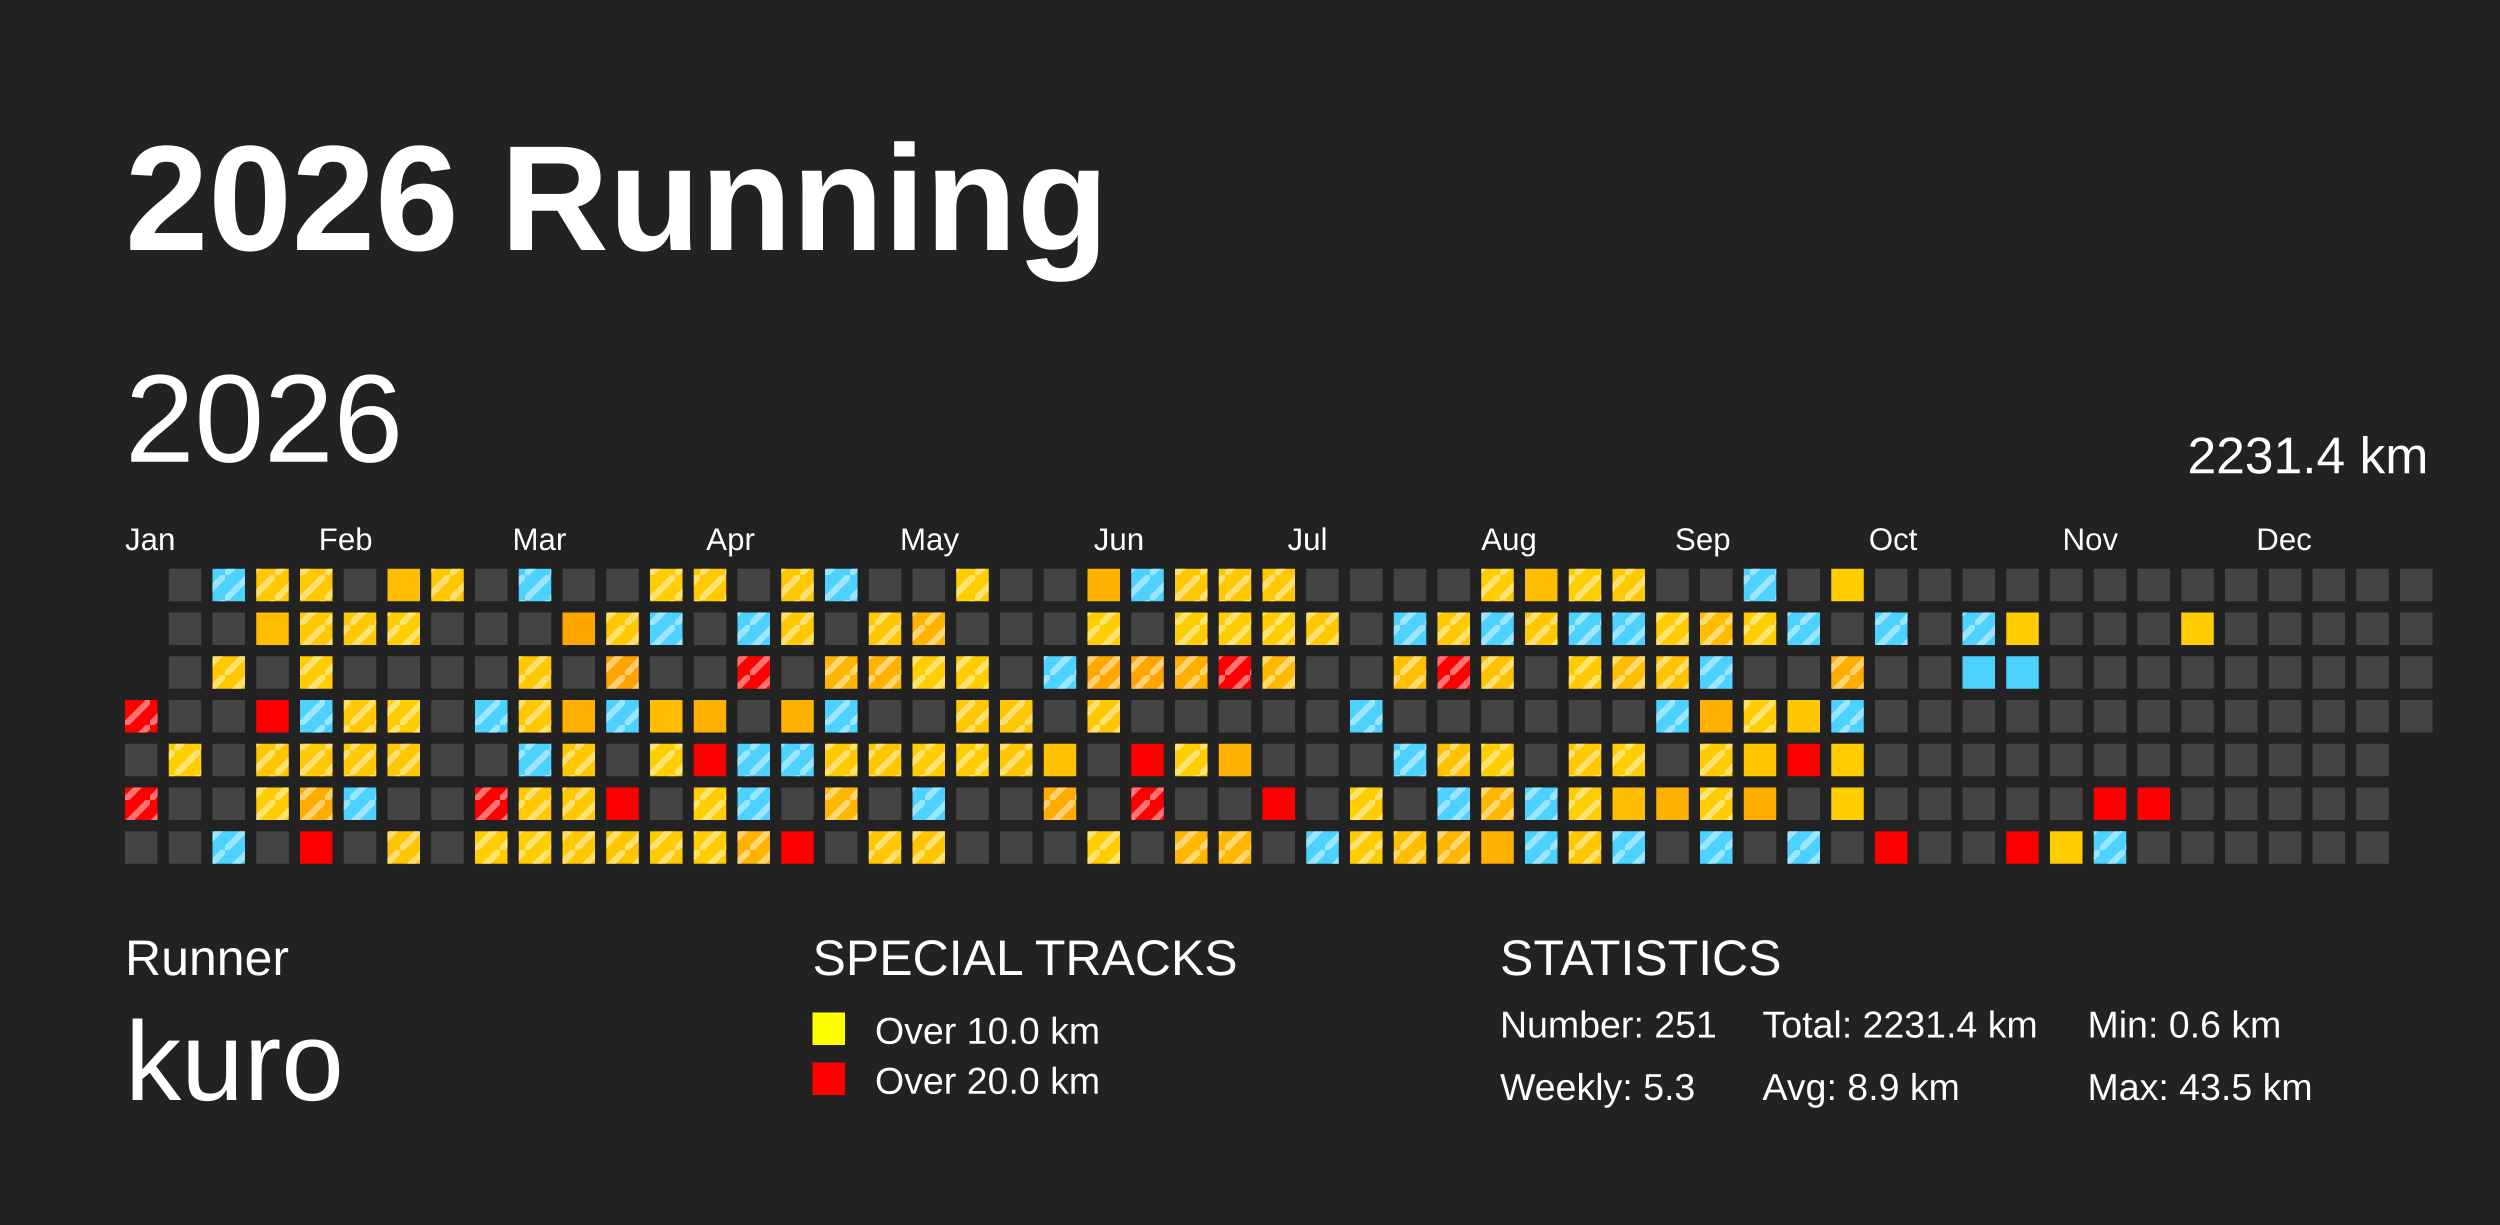
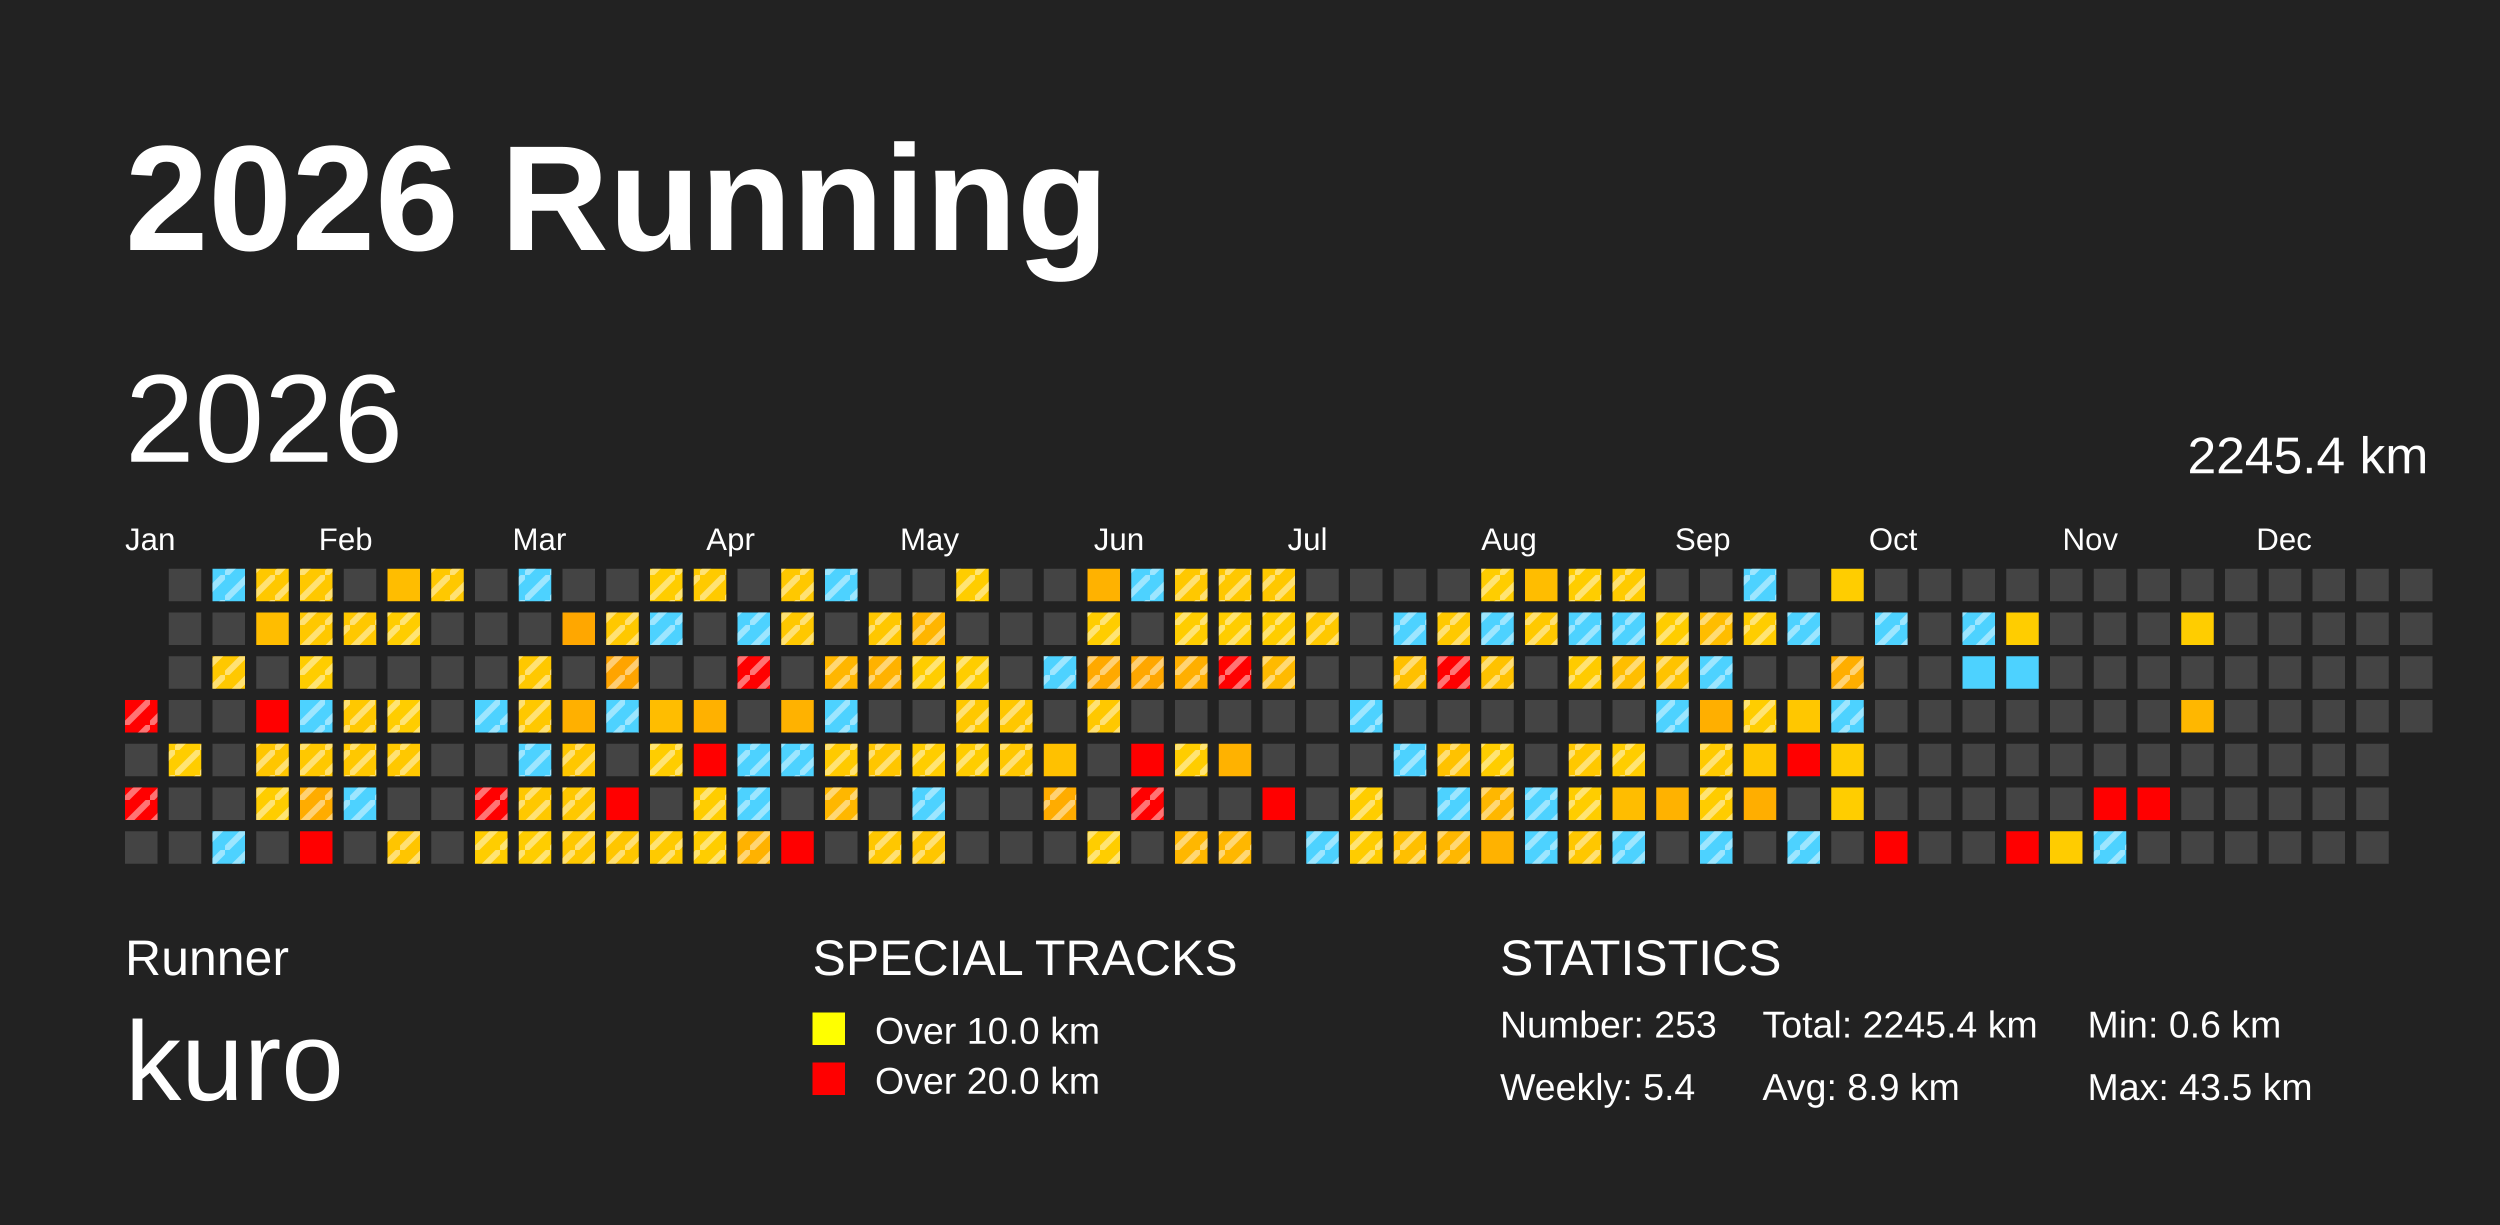
<svg xmlns="http://www.w3.org/2000/svg" baseProfile="full" height="98mm" version="1.1" viewBox="0,0,200,98" width="200mm">
  <defs>
    <pattern height="2" id="indoor-stripe" patternUnits="userSpaceOnUse" width="2">
      <line stroke="white" stroke-opacity="0.45" stroke-width="0.5" x1="0" x2="2" y1="2" y2="0" />
    </pattern>
  </defs>
  <rect fill="#222222" height="98" width="200" x="0" y="0" />
  <text fill="#FFFFFF" style="font-size:12px; font-family:Arial; font-weight:bold;" x="10" y="20">2026 Running</text>
  <text fill="#FFFFFF" style="font-size:4px; font-family:Arial" x="10" y="78">Runner</text>
  <text fill="#FFFFFF" style="font-size:9px; font-family:Arial" x="10" y="88">kuro</text>
  <text fill="#FFFFFF" style="font-size:4px; font-family:Arial" x="65" y="78">SPECIAL TRACKS</text>
  <rect fill="yellow" height="2.6" width="2.6" x="65" y="81" />
  <text fill="#FFFFFF" style="font-size:3px; font-family:Arial" x="70" y="83.5">Over 10.0 km</text>
  <rect fill="red" height="2.6" width="2.6" x="65" y="85" />
  <text fill="#FFFFFF" style="font-size:3px; font-family:Arial" x="70" y="87.5">Over 20.0 km</text>
  <text fill="#FFFFFF" style="font-size:4px; font-family:Arial" x="120" y="78">STATISTICS</text>
-   <text fill="#FFFFFF" style="font-size:3px; font-family:Arial" x="120" y="83">Number: 251</text>
-   <text fill="#FFFFFF" style="font-size:3px; font-family:Arial" x="120" y="88">Weekly: 5.3</text>
-   <text fill="#FFFFFF" style="font-size:3px; font-family:Arial" x="141" y="83">Total: 2231.4 km</text>
+   <text fill="#FFFFFF" style="font-size:3px; font-family:Arial" x="120" y="83">Number: 253</text>
+   <text fill="#FFFFFF" style="font-size:3px; font-family:Arial" x="120" y="88">Weekly: 5.4</text>
+   <text fill="#FFFFFF" style="font-size:3px; font-family:Arial" x="141" y="83">Total: 2245.4 km</text>
  <text fill="#FFFFFF" style="font-size:3px; font-family:Arial" x="141" y="88">Avg: 8.9 km</text>
  <text fill="#FFFFFF" style="font-size:3px; font-family:Arial" x="167" y="83">Min: 0.6 km</text>
  <text fill="#FFFFFF" style="font-size:3px; font-family:Arial" x="167" y="88">Max: 43.5 km</text>
  <text dominant-baseline="hanging" fill="#FFFFFF" style="font-size:10.0px; font-family:Arial;" x="10" y="30">2026</text>
-   <text dominant-baseline="hanging" fill="#FFFFFF" style="font-size:4.125px; font-family:Arial;" x="175" y="35">2231.4 km</text>
+   <text dominant-baseline="hanging" fill="#FFFFFF" style="font-size:4.125px; font-family:Arial;" x="175" y="35">2245.4 km</text>
  <text fill="#FFFFFF" style="font-size:2.5px; font-family:Arial" x="10.0" y="44">Jan</text>
  <text fill="#FFFFFF" style="font-size:2.5px; font-family:Arial" x="25.5" y="44">Feb</text>
  <text fill="#FFFFFF" style="font-size:2.5px; font-family:Arial" x="41.0" y="44">Mar</text>
  <text fill="#FFFFFF" style="font-size:2.5px; font-family:Arial" x="56.5" y="44">Apr</text>
  <text fill="#FFFFFF" style="font-size:2.5px; font-family:Arial" x="72.0" y="44">May</text>
  <text fill="#FFFFFF" style="font-size:2.5px; font-family:Arial" x="87.5" y="44">Jun</text>
  <text fill="#FFFFFF" style="font-size:2.5px; font-family:Arial" x="103.0" y="44">Jul</text>
  <text fill="#FFFFFF" style="font-size:2.5px; font-family:Arial" x="118.5" y="44">Aug</text>
  <text fill="#FFFFFF" style="font-size:2.5px; font-family:Arial" x="134.0" y="44">Sep</text>
  <text fill="#FFFFFF" style="font-size:2.5px; font-family:Arial" x="149.5" y="44">Oct</text>
  <text fill="#FFFFFF" style="font-size:2.5px; font-family:Arial" x="165.0" y="44">Nov</text>
  <text fill="#FFFFFF" style="font-size:2.5px; font-family:Arial" x="180.5" y="44">Dec</text>
  <rect fill="red" height="2.6" width="2.6" x="10.0" y="56.0" />
  <rect fill="url(#indoor-stripe)" height="2.6" style="pointer-events: none;" width="2.6" x="10.0" y="56.0" />
  <rect fill="#444444" height="2.6" width="2.6" x="10.0" y="59.5" />
  <rect fill="red" height="2.6" width="2.6" x="10.0" y="63.0" />
  <rect fill="url(#indoor-stripe)" height="2.6" style="pointer-events: none;" width="2.6" x="10.0" y="63.0" />
  <rect fill="#444444" height="2.6" width="2.6" x="10.0" y="66.5" />
  <rect fill="#444444" height="2.6" width="2.6" x="13.5" y="45.5" />
  <rect fill="#444444" height="2.6" width="2.6" x="13.5" y="49.0" />
  <rect fill="#444444" height="2.6" width="2.6" x="13.5" y="52.5" />
  <rect fill="#444444" height="2.6" width="2.6" x="13.5" y="56.0" />
  <rect fill="#ffcd00" height="2.6" width="2.6" x="13.5" y="59.5" />
  <rect fill="url(#indoor-stripe)" height="2.6" style="pointer-events: none;" width="2.6" x="13.5" y="59.5" />
  <rect fill="#444444" height="2.6" width="2.6" x="13.5" y="63.0" />
  <rect fill="#444444" height="2.6" width="2.6" x="13.5" y="66.5" />
  <rect fill="#4dd2ff" height="2.6" width="2.6" x="17.0" y="45.5" />
  <rect fill="url(#indoor-stripe)" height="2.6" style="pointer-events: none;" width="2.6" x="17.0" y="45.5" />
  <rect fill="#444444" height="2.6" width="2.6" x="17.0" y="49.0" />
  <rect fill="#ffc800" height="2.6" width="2.6" x="17.0" y="52.5" />
  <rect fill="url(#indoor-stripe)" height="2.6" style="pointer-events: none;" width="2.6" x="17.0" y="52.5" />
  <rect fill="#444444" height="2.6" width="2.6" x="17.0" y="56.0" />
  <rect fill="#444444" height="2.6" width="2.6" x="17.0" y="59.5" />
  <rect fill="#444444" height="2.6" width="2.6" x="17.0" y="63.0" />
  <rect fill="#4dd2ff" height="2.6" width="2.6" x="17.0" y="66.5" />
  <rect fill="url(#indoor-stripe)" height="2.6" style="pointer-events: none;" width="2.6" x="17.0" y="66.5" />
  <rect fill="#ffc800" height="2.6" width="2.6" x="20.5" y="45.5" />
  <rect fill="url(#indoor-stripe)" height="2.6" style="pointer-events: none;" width="2.6" x="20.5" y="45.5" />
  <rect fill="#ffbd00" height="2.6" width="2.6" x="20.5" y="49.0" />
  <rect fill="#444444" height="2.6" width="2.6" x="20.5" y="52.5" />
  <rect fill="red" height="2.6" width="2.6" x="20.5" y="56.0" />
  <rect fill="#ffc600" height="2.6" width="2.6" x="20.5" y="59.5" />
  <rect fill="url(#indoor-stripe)" height="2.6" style="pointer-events: none;" width="2.6" x="20.5" y="59.5" />
  <rect fill="#ffcd00" height="2.6" width="2.6" x="20.5" y="63.0" />
  <rect fill="url(#indoor-stripe)" height="2.6" style="pointer-events: none;" width="2.6" x="20.5" y="63.0" />
  <rect fill="#444444" height="2.6" width="2.6" x="20.5" y="66.5" />
  <rect fill="#ffc800" height="2.6" width="2.6" x="24.0" y="45.5" />
  <rect fill="url(#indoor-stripe)" height="2.6" style="pointer-events: none;" width="2.6" x="24.0" y="45.5" />
  <rect fill="#ffc800" height="2.6" width="2.6" x="24.0" y="49.0" />
  <rect fill="url(#indoor-stripe)" height="2.6" style="pointer-events: none;" width="2.6" x="24.0" y="49.0" />
  <rect fill="#ffcd00" height="2.6" width="2.6" x="24.0" y="52.5" />
  <rect fill="url(#indoor-stripe)" height="2.6" style="pointer-events: none;" width="2.6" x="24.0" y="52.5" />
  <rect fill="#4dd2ff" height="2.6" width="2.6" x="24.0" y="56.0" />
  <rect fill="url(#indoor-stripe)" height="2.6" style="pointer-events: none;" width="2.6" x="24.0" y="56.0" />
  <rect fill="#ffc800" height="2.6" width="2.6" x="24.0" y="59.5" />
  <rect fill="url(#indoor-stripe)" height="2.6" style="pointer-events: none;" width="2.6" x="24.0" y="59.5" />
  <rect fill="#ffac00" height="2.6" width="2.6" x="24.0" y="63.0" />
  <rect fill="url(#indoor-stripe)" height="2.6" style="pointer-events: none;" width="2.6" x="24.0" y="63.0" />
  <rect fill="red" height="2.6" width="2.6" x="24.0" y="66.5" />
  <rect fill="#444444" height="2.6" width="2.6" x="27.5" y="45.5" />
  <rect fill="#ffc800" height="2.6" width="2.6" x="27.5" y="49.0" />
  <rect fill="url(#indoor-stripe)" height="2.6" style="pointer-events: none;" width="2.6" x="27.5" y="49.0" />
  <rect fill="#444444" height="2.6" width="2.6" x="27.5" y="52.5" />
  <rect fill="#ffc800" height="2.6" width="2.6" x="27.5" y="56.0" />
  <rect fill="url(#indoor-stripe)" height="2.6" style="pointer-events: none;" width="2.6" x="27.5" y="56.0" />
  <rect fill="#ffc800" height="2.6" width="2.6" x="27.5" y="59.5" />
  <rect fill="url(#indoor-stripe)" height="2.6" style="pointer-events: none;" width="2.6" x="27.5" y="59.5" />
  <rect fill="#4dd2ff" height="2.6" width="2.6" x="27.5" y="63.0" />
  <rect fill="url(#indoor-stripe)" height="2.6" style="pointer-events: none;" width="2.6" x="27.5" y="63.0" />
  <rect fill="#444444" height="2.6" width="2.6" x="27.5" y="66.5" />
  <rect fill="#ffbd00" height="2.6" width="2.6" x="31.0" y="45.5" />
  <rect fill="#ffcd00" height="2.6" width="2.6" x="31.0" y="49.0" />
  <rect fill="url(#indoor-stripe)" height="2.6" style="pointer-events: none;" width="2.6" x="31.0" y="49.0" />
  <rect fill="#444444" height="2.6" width="2.6" x="31.0" y="52.5" />
  <rect fill="#ffcd00" height="2.6" width="2.6" x="31.0" y="56.0" />
  <rect fill="url(#indoor-stripe)" height="2.6" style="pointer-events: none;" width="2.6" x="31.0" y="56.0" />
  <rect fill="#ffc800" height="2.6" width="2.6" x="31.0" y="59.5" />
  <rect fill="url(#indoor-stripe)" height="2.6" style="pointer-events: none;" width="2.6" x="31.0" y="59.5" />
  <rect fill="#444444" height="2.6" width="2.6" x="31.0" y="63.0" />
  <rect fill="#ffc500" height="2.6" width="2.6" x="31.0" y="66.5" />
  <rect fill="url(#indoor-stripe)" height="2.6" style="pointer-events: none;" width="2.6" x="31.0" y="66.5" />
  <rect fill="#ffc800" height="2.6" width="2.6" x="34.5" y="45.5" />
  <rect fill="url(#indoor-stripe)" height="2.6" style="pointer-events: none;" width="2.6" x="34.5" y="45.5" />
  <rect fill="#444444" height="2.6" width="2.6" x="34.5" y="49.0" />
  <rect fill="#444444" height="2.6" width="2.6" x="34.5" y="52.5" />
  <rect fill="#444444" height="2.6" width="2.6" x="34.5" y="56.0" />
  <rect fill="#444444" height="2.6" width="2.6" x="34.5" y="59.5" />
  <rect fill="#444444" height="2.6" width="2.6" x="34.5" y="63.0" />
  <rect fill="#444444" height="2.6" width="2.6" x="34.5" y="66.5" />
  <rect fill="#444444" height="2.6" width="2.6" x="38.0" y="45.5" />
  <rect fill="#444444" height="2.6" width="2.6" x="38.0" y="49.0" />
  <rect fill="#444444" height="2.6" width="2.6" x="38.0" y="52.5" />
  <rect fill="#4dd2ff" height="2.6" width="2.6" x="38.0" y="56.0" />
  <rect fill="url(#indoor-stripe)" height="2.6" style="pointer-events: none;" width="2.6" x="38.0" y="56.0" />
  <rect fill="#444444" height="2.6" width="2.6" x="38.0" y="59.5" />
  <rect fill="red" height="2.6" width="2.6" x="38.0" y="63.0" />
  <rect fill="url(#indoor-stripe)" height="2.6" style="pointer-events: none;" width="2.6" x="38.0" y="63.0" />
  <rect fill="#ffcd00" height="2.6" width="2.6" x="38.0" y="66.5" />
  <rect fill="url(#indoor-stripe)" height="2.6" style="pointer-events: none;" width="2.6" x="38.0" y="66.5" />
  <rect fill="#4dd2ff" height="2.6" width="2.6" x="41.5" y="45.5" />
  <rect fill="url(#indoor-stripe)" height="2.6" style="pointer-events: none;" width="2.6" x="41.5" y="45.5" />
  <rect fill="#444444" height="2.6" width="2.6" x="41.5" y="49.0" />
  <rect fill="#ffc800" height="2.6" width="2.6" x="41.5" y="52.5" />
  <rect fill="url(#indoor-stripe)" height="2.6" style="pointer-events: none;" width="2.6" x="41.5" y="52.5" />
  <rect fill="#ffc800" height="2.6" width="2.6" x="41.5" y="56.0" />
  <rect fill="url(#indoor-stripe)" height="2.6" style="pointer-events: none;" width="2.6" x="41.5" y="56.0" />
  <rect fill="#4dd2ff" height="2.6" width="2.6" x="41.5" y="59.5" />
  <rect fill="url(#indoor-stripe)" height="2.6" style="pointer-events: none;" width="2.6" x="41.5" y="59.5" />
  <rect fill="#ffc800" height="2.6" width="2.6" x="41.5" y="63.0" />
  <rect fill="url(#indoor-stripe)" height="2.6" style="pointer-events: none;" width="2.6" x="41.5" y="63.0" />
  <rect fill="#ffcd00" height="2.6" width="2.6" x="41.5" y="66.5" />
  <rect fill="url(#indoor-stripe)" height="2.6" style="pointer-events: none;" width="2.6" x="41.5" y="66.5" />
  <rect fill="#444444" height="2.6" width="2.6" x="45.0" y="45.5" />
  <rect fill="#ffa700" height="2.6" width="2.6" x="45.0" y="49.0" />
  <rect fill="#444444" height="2.6" width="2.6" x="45.0" y="52.5" />
  <rect fill="#ffb000" height="2.6" width="2.6" x="45.0" y="56.0" />
  <rect fill="#ffc700" height="2.6" width="2.6" x="45.0" y="59.5" />
  <rect fill="url(#indoor-stripe)" height="2.6" style="pointer-events: none;" width="2.6" x="45.0" y="59.5" />
  <rect fill="#ffc800" height="2.6" width="2.6" x="45.0" y="63.0" />
  <rect fill="url(#indoor-stripe)" height="2.6" style="pointer-events: none;" width="2.6" x="45.0" y="63.0" />
  <rect fill="#ffc800" height="2.6" width="2.6" x="45.0" y="66.5" />
  <rect fill="url(#indoor-stripe)" height="2.6" style="pointer-events: none;" width="2.6" x="45.0" y="66.5" />
  <rect fill="#444444" height="2.6" width="2.6" x="48.5" y="45.5" />
  <rect fill="#ffc800" height="2.6" width="2.6" x="48.5" y="49.0" />
  <rect fill="url(#indoor-stripe)" height="2.6" style="pointer-events: none;" width="2.6" x="48.5" y="49.0" />
  <rect fill="#ffa400" height="2.6" width="2.6" x="48.5" y="52.5" />
  <rect fill="url(#indoor-stripe)" height="2.6" style="pointer-events: none;" width="2.6" x="48.5" y="52.5" />
  <rect fill="#4dd2ff" height="2.6" width="2.6" x="48.5" y="56.0" />
  <rect fill="url(#indoor-stripe)" height="2.6" style="pointer-events: none;" width="2.6" x="48.5" y="56.0" />
  <rect fill="#444444" height="2.6" width="2.6" x="48.5" y="59.5" />
  <rect fill="red" height="2.6" width="2.6" x="48.5" y="63.0" />
  <rect fill="#ffc600" height="2.6" width="2.6" x="48.5" y="66.5" />
  <rect fill="url(#indoor-stripe)" height="2.6" style="pointer-events: none;" width="2.6" x="48.5" y="66.5" />
  <rect fill="#ffcd00" height="2.6" width="2.6" x="52.0" y="45.5" />
  <rect fill="url(#indoor-stripe)" height="2.6" style="pointer-events: none;" width="2.6" x="52.0" y="45.5" />
  <rect fill="#4dd2ff" height="2.6" width="2.6" x="52.0" y="49.0" />
  <rect fill="url(#indoor-stripe)" height="2.6" style="pointer-events: none;" width="2.6" x="52.0" y="49.0" />
  <rect fill="#444444" height="2.6" width="2.6" x="52.0" y="52.5" />
  <rect fill="#ffbd00" height="2.6" width="2.6" x="52.0" y="56.0" />
  <rect fill="#ffcd00" height="2.6" width="2.6" x="52.0" y="59.5" />
  <rect fill="url(#indoor-stripe)" height="2.6" style="pointer-events: none;" width="2.6" x="52.0" y="59.5" />
  <rect fill="#444444" height="2.6" width="2.6" x="52.0" y="63.0" />
  <rect fill="#ffca00" height="2.6" width="2.6" x="52.0" y="66.5" />
  <rect fill="url(#indoor-stripe)" height="2.6" style="pointer-events: none;" width="2.6" x="52.0" y="66.5" />
  <rect fill="#ffca00" height="2.6" width="2.6" x="55.5" y="45.5" />
  <rect fill="url(#indoor-stripe)" height="2.6" style="pointer-events: none;" width="2.6" x="55.5" y="45.5" />
  <rect fill="#444444" height="2.6" width="2.6" x="55.5" y="49.0" />
  <rect fill="#444444" height="2.6" width="2.6" x="55.5" y="52.5" />
  <rect fill="#ffb100" height="2.6" width="2.6" x="55.5" y="56.0" />
  <rect fill="red" height="2.6" width="2.6" x="55.5" y="59.5" />
  <rect fill="#ffcd00" height="2.6" width="2.6" x="55.5" y="63.0" />
  <rect fill="url(#indoor-stripe)" height="2.6" style="pointer-events: none;" width="2.6" x="55.5" y="63.0" />
  <rect fill="#ffcd00" height="2.6" width="2.6" x="55.5" y="66.5" />
  <rect fill="url(#indoor-stripe)" height="2.6" style="pointer-events: none;" width="2.6" x="55.5" y="66.5" />
  <rect fill="#444444" height="2.6" width="2.6" x="59.0" y="45.5" />
  <rect fill="#4dd2ff" height="2.6" width="2.6" x="59.0" y="49.0" />
  <rect fill="url(#indoor-stripe)" height="2.6" style="pointer-events: none;" width="2.6" x="59.0" y="49.0" />
  <rect fill="red" height="2.6" width="2.6" x="59.0" y="52.5" />
  <rect fill="url(#indoor-stripe)" height="2.6" style="pointer-events: none;" width="2.6" x="59.0" y="52.5" />
  <rect fill="#444444" height="2.6" width="2.6" x="59.0" y="56.0" />
  <rect fill="#4dd2ff" height="2.6" width="2.6" x="59.0" y="59.5" />
  <rect fill="url(#indoor-stripe)" height="2.6" style="pointer-events: none;" width="2.6" x="59.0" y="59.5" />
  <rect fill="#4dd2ff" height="2.6" width="2.6" x="59.0" y="63.0" />
  <rect fill="url(#indoor-stripe)" height="2.6" style="pointer-events: none;" width="2.6" x="59.0" y="63.0" />
  <rect fill="#ffb200" height="2.6" width="2.6" x="59.0" y="66.5" />
  <rect fill="url(#indoor-stripe)" height="2.6" style="pointer-events: none;" width="2.6" x="59.0" y="66.5" />
  <rect fill="#ffc800" height="2.6" width="2.6" x="62.5" y="45.5" />
  <rect fill="url(#indoor-stripe)" height="2.6" style="pointer-events: none;" width="2.6" x="62.5" y="45.5" />
  <rect fill="#ffc800" height="2.6" width="2.6" x="62.5" y="49.0" />
  <rect fill="url(#indoor-stripe)" height="2.6" style="pointer-events: none;" width="2.6" x="62.5" y="49.0" />
  <rect fill="#444444" height="2.6" width="2.6" x="62.5" y="52.5" />
  <rect fill="#ffb200" height="2.6" width="2.6" x="62.5" y="56.0" />
  <rect fill="#4dd2ff" height="2.6" width="2.6" x="62.5" y="59.5" />
  <rect fill="url(#indoor-stripe)" height="2.6" style="pointer-events: none;" width="2.6" x="62.5" y="59.5" />
  <rect fill="#444444" height="2.6" width="2.6" x="62.5" y="63.0" />
  <rect fill="red" height="2.6" width="2.6" x="62.5" y="66.5" />
  <rect fill="#4dd2ff" height="2.6" width="2.6" x="66.0" y="45.5" />
  <rect fill="url(#indoor-stripe)" height="2.6" style="pointer-events: none;" width="2.6" x="66.0" y="45.5" />
  <rect fill="#444444" height="2.6" width="2.6" x="66.0" y="49.0" />
  <rect fill="#ffb600" height="2.6" width="2.6" x="66.0" y="52.5" />
  <rect fill="url(#indoor-stripe)" height="2.6" style="pointer-events: none;" width="2.6" x="66.0" y="52.5" />
  <rect fill="#4dd2ff" height="2.6" width="2.6" x="66.0" y="56.0" />
  <rect fill="url(#indoor-stripe)" height="2.6" style="pointer-events: none;" width="2.6" x="66.0" y="56.0" />
  <rect fill="#ffca00" height="2.6" width="2.6" x="66.0" y="59.5" />
  <rect fill="url(#indoor-stripe)" height="2.6" style="pointer-events: none;" width="2.6" x="66.0" y="59.5" />
  <rect fill="#ffb700" height="2.6" width="2.6" x="66.0" y="63.0" />
  <rect fill="url(#indoor-stripe)" height="2.6" style="pointer-events: none;" width="2.6" x="66.0" y="63.0" />
  <rect fill="#444444" height="2.6" width="2.6" x="66.0" y="66.5" />
  <rect fill="#444444" height="2.6" width="2.6" x="69.5" y="45.5" />
  <rect fill="#ffc700" height="2.6" width="2.6" x="69.5" y="49.0" />
  <rect fill="url(#indoor-stripe)" height="2.6" style="pointer-events: none;" width="2.6" x="69.5" y="49.0" />
  <rect fill="#ffb200" height="2.6" width="2.6" x="69.5" y="52.5" />
  <rect fill="url(#indoor-stripe)" height="2.6" style="pointer-events: none;" width="2.6" x="69.5" y="52.5" />
  <rect fill="#444444" height="2.6" width="2.6" x="69.5" y="56.0" />
  <rect fill="#ffc600" height="2.6" width="2.6" x="69.5" y="59.5" />
  <rect fill="url(#indoor-stripe)" height="2.6" style="pointer-events: none;" width="2.6" x="69.5" y="59.5" />
  <rect fill="#444444" height="2.6" width="2.6" x="69.5" y="63.0" />
  <rect fill="#ffc700" height="2.6" width="2.6" x="69.5" y="66.5" />
  <rect fill="url(#indoor-stripe)" height="2.6" style="pointer-events: none;" width="2.6" x="69.5" y="66.5" />
  <rect fill="#444444" height="2.6" width="2.6" x="73.0" y="45.5" />
  <rect fill="#ffb500" height="2.6" width="2.6" x="73.0" y="49.0" />
  <rect fill="url(#indoor-stripe)" height="2.6" style="pointer-events: none;" width="2.6" x="73.0" y="49.0" />
  <rect fill="#ffcd00" height="2.6" width="2.6" x="73.0" y="52.5" />
  <rect fill="url(#indoor-stripe)" height="2.6" style="pointer-events: none;" width="2.6" x="73.0" y="52.5" />
  <rect fill="#444444" height="2.6" width="2.6" x="73.0" y="56.0" />
  <rect fill="#ffcd00" height="2.6" width="2.6" x="73.0" y="59.5" />
  <rect fill="url(#indoor-stripe)" height="2.6" style="pointer-events: none;" width="2.6" x="73.0" y="59.5" />
  <rect fill="#4dd2ff" height="2.6" width="2.6" x="73.0" y="63.0" />
  <rect fill="url(#indoor-stripe)" height="2.6" style="pointer-events: none;" width="2.6" x="73.0" y="63.0" />
  <rect fill="#ffc600" height="2.6" width="2.6" x="73.0" y="66.5" />
  <rect fill="url(#indoor-stripe)" height="2.6" style="pointer-events: none;" width="2.6" x="73.0" y="66.5" />
  <rect fill="#ffcd00" height="2.6" width="2.6" x="76.5" y="45.5" />
  <rect fill="url(#indoor-stripe)" height="2.6" style="pointer-events: none;" width="2.6" x="76.5" y="45.5" />
  <rect fill="#444444" height="2.6" width="2.6" x="76.5" y="49.0" />
  <rect fill="#ffcd00" height="2.6" width="2.6" x="76.5" y="52.5" />
  <rect fill="url(#indoor-stripe)" height="2.6" style="pointer-events: none;" width="2.6" x="76.5" y="52.5" />
  <rect fill="#ffc800" height="2.6" width="2.6" x="76.5" y="56.0" />
  <rect fill="url(#indoor-stripe)" height="2.6" style="pointer-events: none;" width="2.6" x="76.5" y="56.0" />
  <rect fill="#ffcd00" height="2.6" width="2.6" x="76.5" y="59.5" />
  <rect fill="url(#indoor-stripe)" height="2.6" style="pointer-events: none;" width="2.6" x="76.5" y="59.5" />
  <rect fill="#444444" height="2.6" width="2.6" x="76.5" y="63.0" />
  <rect fill="#444444" height="2.6" width="2.6" x="76.5" y="66.5" />
  <rect fill="#444444" height="2.6" width="2.6" x="80.0" y="45.5" />
  <rect fill="#444444" height="2.6" width="2.6" x="80.0" y="49.0" />
  <rect fill="#444444" height="2.6" width="2.6" x="80.0" y="52.5" />
  <rect fill="#ffc700" height="2.6" width="2.6" x="80.0" y="56.0" />
  <rect fill="url(#indoor-stripe)" height="2.6" style="pointer-events: none;" width="2.6" x="80.0" y="56.0" />
  <rect fill="#ffc700" height="2.6" width="2.6" x="80.0" y="59.5" />
  <rect fill="url(#indoor-stripe)" height="2.6" style="pointer-events: none;" width="2.6" x="80.0" y="59.5" />
  <rect fill="#444444" height="2.6" width="2.6" x="80.0" y="63.0" />
  <rect fill="#444444" height="2.6" width="2.6" x="80.0" y="66.5" />
  <rect fill="#444444" height="2.6" width="2.6" x="83.5" y="45.5" />
  <rect fill="#444444" height="2.6" width="2.6" x="83.5" y="49.0" />
  <rect fill="#4dd2ff" height="2.6" width="2.6" x="83.5" y="52.5" />
  <rect fill="url(#indoor-stripe)" height="2.6" style="pointer-events: none;" width="2.6" x="83.5" y="52.5" />
  <rect fill="#444444" height="2.6" width="2.6" x="83.5" y="56.0" />
  <rect fill="#ffc100" height="2.6" width="2.6" x="83.5" y="59.5" />
  <rect fill="#ffac00" height="2.6" width="2.6" x="83.5" y="63.0" />
  <rect fill="url(#indoor-stripe)" height="2.6" style="pointer-events: none;" width="2.6" x="83.5" y="63.0" />
  <rect fill="#444444" height="2.6" width="2.6" x="83.5" y="66.5" />
  <rect fill="#ffb200" height="2.6" width="2.6" x="87.0" y="45.5" />
  <rect fill="#ffcd00" height="2.6" width="2.6" x="87.0" y="49.0" />
  <rect fill="url(#indoor-stripe)" height="2.6" style="pointer-events: none;" width="2.6" x="87.0" y="49.0" />
  <rect fill="#ffa900" height="2.6" width="2.6" x="87.0" y="52.5" />
  <rect fill="url(#indoor-stripe)" height="2.6" style="pointer-events: none;" width="2.6" x="87.0" y="52.5" />
  <rect fill="#ffc800" height="2.6" width="2.6" x="87.0" y="56.0" />
  <rect fill="url(#indoor-stripe)" height="2.6" style="pointer-events: none;" width="2.6" x="87.0" y="56.0" />
  <rect fill="#444444" height="2.6" width="2.6" x="87.0" y="59.5" />
  <rect fill="#444444" height="2.6" width="2.6" x="87.0" y="63.0" />
  <rect fill="#ffcd00" height="2.6" width="2.6" x="87.0" y="66.5" />
  <rect fill="url(#indoor-stripe)" height="2.6" style="pointer-events: none;" width="2.6" x="87.0" y="66.5" />
  <rect fill="#4dd2ff" height="2.6" width="2.6" x="90.5" y="45.5" />
  <rect fill="url(#indoor-stripe)" height="2.6" style="pointer-events: none;" width="2.6" x="90.5" y="45.5" />
  <rect fill="#444444" height="2.6" width="2.6" x="90.5" y="49.0" />
  <rect fill="#ffa700" height="2.6" width="2.6" x="90.5" y="52.5" />
  <rect fill="url(#indoor-stripe)" height="2.6" style="pointer-events: none;" width="2.6" x="90.5" y="52.5" />
  <rect fill="#444444" height="2.6" width="2.6" x="90.5" y="56.0" />
  <rect fill="red" height="2.6" width="2.6" x="90.5" y="59.5" />
  <rect fill="red" height="2.6" width="2.6" x="90.5" y="63.0" />
  <rect fill="url(#indoor-stripe)" height="2.6" style="pointer-events: none;" width="2.6" x="90.5" y="63.0" />
  <rect fill="#444444" height="2.6" width="2.6" x="90.5" y="66.5" />
  <rect fill="#ffc800" height="2.6" width="2.6" x="94.0" y="45.5" />
  <rect fill="url(#indoor-stripe)" height="2.6" style="pointer-events: none;" width="2.6" x="94.0" y="45.5" />
  <rect fill="#ffcd00" height="2.6" width="2.6" x="94.0" y="49.0" />
  <rect fill="url(#indoor-stripe)" height="2.6" style="pointer-events: none;" width="2.6" x="94.0" y="49.0" />
  <rect fill="#ffaf00" height="2.6" width="2.6" x="94.0" y="52.5" />
  <rect fill="url(#indoor-stripe)" height="2.6" style="pointer-events: none;" width="2.6" x="94.0" y="52.5" />
  <rect fill="#444444" height="2.6" width="2.6" x="94.0" y="56.0" />
  <rect fill="#ffcd00" height="2.6" width="2.6" x="94.0" y="59.5" />
  <rect fill="url(#indoor-stripe)" height="2.6" style="pointer-events: none;" width="2.6" x="94.0" y="59.5" />
  <rect fill="#444444" height="2.6" width="2.6" x="94.0" y="63.0" />
  <rect fill="#ffb700" height="2.6" width="2.6" x="94.0" y="66.5" />
  <rect fill="url(#indoor-stripe)" height="2.6" style="pointer-events: none;" width="2.6" x="94.0" y="66.5" />
  <rect fill="#ffc800" height="2.6" width="2.6" x="97.5" y="45.5" />
  <rect fill="url(#indoor-stripe)" height="2.6" style="pointer-events: none;" width="2.6" x="97.5" y="45.5" />
  <rect fill="#ffcd00" height="2.6" width="2.6" x="97.5" y="49.0" />
  <rect fill="url(#indoor-stripe)" height="2.6" style="pointer-events: none;" width="2.6" x="97.5" y="49.0" />
  <rect fill="red" height="2.6" width="2.6" x="97.5" y="52.5" />
  <rect fill="url(#indoor-stripe)" height="2.6" style="pointer-events: none;" width="2.6" x="97.5" y="52.5" />
  <rect fill="#444444" height="2.6" width="2.6" x="97.5" y="56.0" />
  <rect fill="#ffb200" height="2.6" width="2.6" x="97.5" y="59.5" />
  <rect fill="#444444" height="2.6" width="2.6" x="97.5" y="63.0" />
  <rect fill="#ffb700" height="2.6" width="2.6" x="97.5" y="66.5" />
  <rect fill="url(#indoor-stripe)" height="2.6" style="pointer-events: none;" width="2.6" x="97.5" y="66.5" />
  <rect fill="#ffc800" height="2.6" width="2.6" x="101.0" y="45.5" />
  <rect fill="url(#indoor-stripe)" height="2.6" style="pointer-events: none;" width="2.6" x="101.0" y="45.5" />
  <rect fill="#ffcd00" height="2.6" width="2.6" x="101.0" y="49.0" />
  <rect fill="url(#indoor-stripe)" height="2.6" style="pointer-events: none;" width="2.6" x="101.0" y="49.0" />
  <rect fill="#ffba00" height="2.6" width="2.6" x="101.0" y="52.5" />
  <rect fill="url(#indoor-stripe)" height="2.6" style="pointer-events: none;" width="2.6" x="101.0" y="52.5" />
  <rect fill="#444444" height="2.6" width="2.6" x="101.0" y="56.0" />
  <rect fill="#444444" height="2.6" width="2.6" x="101.0" y="59.5" />
  <rect fill="red" height="2.6" width="2.6" x="101.0" y="63.0" />
  <rect fill="#444444" height="2.6" width="2.6" x="101.0" y="66.5" />
  <rect fill="#444444" height="2.6" width="2.6" x="104.5" y="45.5" />
  <rect fill="#ffc800" height="2.6" width="2.6" x="104.5" y="49.0" />
  <rect fill="url(#indoor-stripe)" height="2.6" style="pointer-events: none;" width="2.6" x="104.5" y="49.0" />
  <rect fill="#444444" height="2.6" width="2.6" x="104.5" y="52.5" />
  <rect fill="#444444" height="2.6" width="2.6" x="104.5" y="56.0" />
  <rect fill="#444444" height="2.6" width="2.6" x="104.5" y="59.5" />
  <rect fill="#444444" height="2.6" width="2.6" x="104.5" y="63.0" />
  <rect fill="#4dd2ff" height="2.6" width="2.6" x="104.5" y="66.5" />
  <rect fill="url(#indoor-stripe)" height="2.6" style="pointer-events: none;" width="2.6" x="104.5" y="66.5" />
  <rect fill="#444444" height="2.6" width="2.6" x="108.0" y="45.5" />
  <rect fill="#444444" height="2.6" width="2.6" x="108.0" y="49.0" />
  <rect fill="#444444" height="2.6" width="2.6" x="108.0" y="52.5" />
  <rect fill="#4dd2ff" height="2.6" width="2.6" x="108.0" y="56.0" />
  <rect fill="url(#indoor-stripe)" height="2.6" style="pointer-events: none;" width="2.6" x="108.0" y="56.0" />
  <rect fill="#444444" height="2.6" width="2.6" x="108.0" y="59.5" />
  <rect fill="#ffcd00" height="2.6" width="2.6" x="108.0" y="63.0" />
  <rect fill="url(#indoor-stripe)" height="2.6" style="pointer-events: none;" width="2.6" x="108.0" y="63.0" />
  <rect fill="#ffcc00" height="2.6" width="2.6" x="108.0" y="66.5" />
  <rect fill="url(#indoor-stripe)" height="2.6" style="pointer-events: none;" width="2.6" x="108.0" y="66.5" />
  <rect fill="#444444" height="2.6" width="2.6" x="111.5" y="45.5" />
  <rect fill="#4dd2ff" height="2.6" width="2.6" x="111.5" y="49.0" />
  <rect fill="url(#indoor-stripe)" height="2.6" style="pointer-events: none;" width="2.6" x="111.5" y="49.0" />
  <rect fill="#ffc000" height="2.6" width="2.6" x="111.5" y="52.5" />
  <rect fill="url(#indoor-stripe)" height="2.6" style="pointer-events: none;" width="2.6" x="111.5" y="52.5" />
  <rect fill="#444444" height="2.6" width="2.6" x="111.5" y="56.0" />
  <rect fill="#4dd2ff" height="2.6" width="2.6" x="111.5" y="59.5" />
  <rect fill="url(#indoor-stripe)" height="2.6" style="pointer-events: none;" width="2.6" x="111.5" y="59.5" />
  <rect fill="#444444" height="2.6" width="2.6" x="111.5" y="63.0" />
  <rect fill="#ffbf00" height="2.6" width="2.6" x="111.5" y="66.5" />
  <rect fill="url(#indoor-stripe)" height="2.6" style="pointer-events: none;" width="2.6" x="111.5" y="66.5" />
  <rect fill="#444444" height="2.6" width="2.6" x="115.0" y="45.5" />
  <rect fill="#ffc900" height="2.6" width="2.6" x="115.0" y="49.0" />
  <rect fill="url(#indoor-stripe)" height="2.6" style="pointer-events: none;" width="2.6" x="115.0" y="49.0" />
  <rect fill="red" height="2.6" width="2.6" x="115.0" y="52.5" />
  <rect fill="url(#indoor-stripe)" height="2.6" style="pointer-events: none;" width="2.6" x="115.0" y="52.5" />
  <rect fill="#444444" height="2.6" width="2.6" x="115.0" y="56.0" />
  <rect fill="#ffc200" height="2.6" width="2.6" x="115.0" y="59.5" />
  <rect fill="url(#indoor-stripe)" height="2.6" style="pointer-events: none;" width="2.6" x="115.0" y="59.5" />
  <rect fill="#4dd2ff" height="2.6" width="2.6" x="115.0" y="63.0" />
  <rect fill="url(#indoor-stripe)" height="2.6" style="pointer-events: none;" width="2.6" x="115.0" y="63.0" />
  <rect fill="#ffb700" height="2.6" width="2.6" x="115.0" y="66.5" />
  <rect fill="url(#indoor-stripe)" height="2.6" style="pointer-events: none;" width="2.6" x="115.0" y="66.5" />
  <rect fill="#ffcd00" height="2.6" width="2.6" x="118.5" y="45.5" />
  <rect fill="url(#indoor-stripe)" height="2.6" style="pointer-events: none;" width="2.6" x="118.5" y="45.5" />
  <rect fill="#4dd2ff" height="2.6" width="2.6" x="118.5" y="49.0" />
  <rect fill="url(#indoor-stripe)" height="2.6" style="pointer-events: none;" width="2.6" x="118.5" y="49.0" />
  <rect fill="#ffc200" height="2.6" width="2.6" x="118.5" y="52.5" />
  <rect fill="url(#indoor-stripe)" height="2.6" style="pointer-events: none;" width="2.6" x="118.5" y="52.5" />
  <rect fill="#444444" height="2.6" width="2.6" x="118.5" y="56.0" />
  <rect fill="#ffcd00" height="2.6" width="2.6" x="118.5" y="59.5" />
  <rect fill="url(#indoor-stripe)" height="2.6" style="pointer-events: none;" width="2.6" x="118.5" y="59.5" />
  <rect fill="#ffb700" height="2.6" width="2.6" x="118.5" y="63.0" />
  <rect fill="url(#indoor-stripe)" height="2.6" style="pointer-events: none;" width="2.6" x="118.5" y="63.0" />
  <rect fill="#ffb200" height="2.6" width="2.6" x="118.5" y="66.5" />
  <rect fill="#ffbd00" height="2.6" width="2.6" x="122.0" y="45.5" />
  <rect fill="#ffc900" height="2.6" width="2.6" x="122.0" y="49.0" />
  <rect fill="url(#indoor-stripe)" height="2.6" style="pointer-events: none;" width="2.6" x="122.0" y="49.0" />
  <rect fill="#444444" height="2.6" width="2.6" x="122.0" y="52.5" />
  <rect fill="#444444" height="2.6" width="2.6" x="122.0" y="56.0" />
  <rect fill="#444444" height="2.6" width="2.6" x="122.0" y="59.5" />
  <rect fill="#4dd2ff" height="2.6" width="2.6" x="122.0" y="63.0" />
  <rect fill="url(#indoor-stripe)" height="2.6" style="pointer-events: none;" width="2.6" x="122.0" y="63.0" />
  <rect fill="#4dd2ff" height="2.6" width="2.6" x="122.0" y="66.5" />
  <rect fill="url(#indoor-stripe)" height="2.6" style="pointer-events: none;" width="2.6" x="122.0" y="66.5" />
  <rect fill="#ffcd00" height="2.6" width="2.6" x="125.5" y="45.5" />
  <rect fill="url(#indoor-stripe)" height="2.6" style="pointer-events: none;" width="2.6" x="125.5" y="45.5" />
  <rect fill="#4dd2ff" height="2.6" width="2.6" x="125.5" y="49.0" />
  <rect fill="url(#indoor-stripe)" height="2.6" style="pointer-events: none;" width="2.6" x="125.5" y="49.0" />
  <rect fill="#ffcb00" height="2.6" width="2.6" x="125.5" y="52.5" />
  <rect fill="url(#indoor-stripe)" height="2.6" style="pointer-events: none;" width="2.6" x="125.5" y="52.5" />
  <rect fill="#444444" height="2.6" width="2.6" x="125.5" y="56.0" />
  <rect fill="#ffc800" height="2.6" width="2.6" x="125.5" y="59.5" />
  <rect fill="url(#indoor-stripe)" height="2.6" style="pointer-events: none;" width="2.6" x="125.5" y="59.5" />
  <rect fill="#ffcd00" height="2.6" width="2.6" x="125.5" y="63.0" />
  <rect fill="url(#indoor-stripe)" height="2.6" style="pointer-events: none;" width="2.6" x="125.5" y="63.0" />
  <rect fill="#ffc700" height="2.6" width="2.6" x="125.5" y="66.5" />
  <rect fill="url(#indoor-stripe)" height="2.6" style="pointer-events: none;" width="2.6" x="125.5" y="66.5" />
  <rect fill="#ffcb00" height="2.6" width="2.6" x="129.0" y="45.5" />
  <rect fill="url(#indoor-stripe)" height="2.6" style="pointer-events: none;" width="2.6" x="129.0" y="45.5" />
  <rect fill="#4dd2ff" height="2.6" width="2.6" x="129.0" y="49.0" />
  <rect fill="url(#indoor-stripe)" height="2.6" style="pointer-events: none;" width="2.6" x="129.0" y="49.0" />
  <rect fill="#ffbe00" height="2.6" width="2.6" x="129.0" y="52.5" />
  <rect fill="url(#indoor-stripe)" height="2.6" style="pointer-events: none;" width="2.6" x="129.0" y="52.5" />
  <rect fill="#444444" height="2.6" width="2.6" x="129.0" y="56.0" />
  <rect fill="#ffcd00" height="2.6" width="2.6" x="129.0" y="59.5" />
  <rect fill="url(#indoor-stripe)" height="2.6" style="pointer-events: none;" width="2.6" x="129.0" y="59.5" />
  <rect fill="#ffbd00" height="2.6" width="2.6" x="129.0" y="63.0" />
  <rect fill="#4dd2ff" height="2.6" width="2.6" x="129.0" y="66.5" />
  <rect fill="url(#indoor-stripe)" height="2.6" style="pointer-events: none;" width="2.6" x="129.0" y="66.5" />
  <rect fill="#444444" height="2.6" width="2.6" x="132.5" y="45.5" />
  <rect fill="#ffcd00" height="2.6" width="2.6" x="132.5" y="49.0" />
  <rect fill="url(#indoor-stripe)" height="2.6" style="pointer-events: none;" width="2.6" x="132.5" y="49.0" />
  <rect fill="#ffc300" height="2.6" width="2.6" x="132.5" y="52.5" />
  <rect fill="url(#indoor-stripe)" height="2.6" style="pointer-events: none;" width="2.6" x="132.5" y="52.5" />
  <rect fill="#4dd2ff" height="2.6" width="2.6" x="132.5" y="56.0" />
  <rect fill="url(#indoor-stripe)" height="2.6" style="pointer-events: none;" width="2.6" x="132.5" y="56.0" />
  <rect fill="#444444" height="2.6" width="2.6" x="132.5" y="59.5" />
  <rect fill="#ffb200" height="2.6" width="2.6" x="132.5" y="63.0" />
  <rect fill="#444444" height="2.6" width="2.6" x="132.5" y="66.5" />
  <rect fill="#444444" height="2.6" width="2.6" x="136.0" y="45.5" />
  <rect fill="#ffbd00" height="2.6" width="2.6" x="136.0" y="49.0" />
  <rect fill="url(#indoor-stripe)" height="2.6" style="pointer-events: none;" width="2.6" x="136.0" y="49.0" />
  <rect fill="#4dd2ff" height="2.6" width="2.6" x="136.0" y="52.5" />
  <rect fill="url(#indoor-stripe)" height="2.6" style="pointer-events: none;" width="2.6" x="136.0" y="52.5" />
  <rect fill="#ffaf00" height="2.6" width="2.6" x="136.0" y="56.0" />
  <rect fill="#ffca00" height="2.6" width="2.6" x="136.0" y="59.5" />
  <rect fill="url(#indoor-stripe)" height="2.6" style="pointer-events: none;" width="2.6" x="136.0" y="59.5" />
  <rect fill="#ffcc00" height="2.6" width="2.6" x="136.0" y="63.0" />
  <rect fill="url(#indoor-stripe)" height="2.6" style="pointer-events: none;" width="2.6" x="136.0" y="63.0" />
  <rect fill="#4dd2ff" height="2.6" width="2.6" x="136.0" y="66.5" />
  <rect fill="url(#indoor-stripe)" height="2.6" style="pointer-events: none;" width="2.6" x="136.0" y="66.5" />
  <rect fill="#4dd2ff" height="2.6" width="2.6" x="139.5" y="45.5" />
  <rect fill="url(#indoor-stripe)" height="2.6" style="pointer-events: none;" width="2.6" x="139.5" y="45.5" />
  <rect fill="#ffcd00" height="2.6" width="2.6" x="139.5" y="49.0" />
  <rect fill="url(#indoor-stripe)" height="2.6" style="pointer-events: none;" width="2.6" x="139.5" y="49.0" />
  <rect fill="#444444" height="2.6" width="2.6" x="139.5" y="52.5" />
  <rect fill="#ffcd00" height="2.6" width="2.6" x="139.5" y="56.0" />
  <rect fill="url(#indoor-stripe)" height="2.6" style="pointer-events: none;" width="2.6" x="139.5" y="56.0" />
  <rect fill="#ffc700" height="2.6" width="2.6" x="139.5" y="59.5" />
  <rect fill="#ffae00" height="2.6" width="2.6" x="139.5" y="63.0" />
  <rect fill="#444444" height="2.6" width="2.6" x="139.5" y="66.5" />
  <rect fill="#444444" height="2.6" width="2.6" x="143.0" y="45.5" />
  <rect fill="#4dd2ff" height="2.6" width="2.6" x="143.0" y="49.0" />
  <rect fill="url(#indoor-stripe)" height="2.6" style="pointer-events: none;" width="2.6" x="143.0" y="49.0" />
  <rect fill="#444444" height="2.6" width="2.6" x="143.0" y="52.5" />
  <rect fill="#ffc700" height="2.6" width="2.6" x="143.0" y="56.0" />
  <rect fill="red" height="2.6" width="2.6" x="143.0" y="59.5" />
  <rect fill="#444444" height="2.6" width="2.6" x="143.0" y="63.0" />
  <rect fill="#4dd2ff" height="2.6" width="2.6" x="143.0" y="66.5" />
  <rect fill="url(#indoor-stripe)" height="2.6" style="pointer-events: none;" width="2.6" x="143.0" y="66.5" />
  <rect fill="#ffcd00" height="2.6" width="2.6" x="146.5" y="45.5" />
  <rect fill="#444444" height="2.6" width="2.6" x="146.5" y="49.0" />
  <rect fill="#ffae00" height="2.6" width="2.6" x="146.5" y="52.5" />
  <rect fill="url(#indoor-stripe)" height="2.6" style="pointer-events: none;" width="2.6" x="146.5" y="52.5" />
  <rect fill="#4dd2ff" height="2.6" width="2.6" x="146.5" y="56.0" />
  <rect fill="url(#indoor-stripe)" height="2.6" style="pointer-events: none;" width="2.6" x="146.5" y="56.0" />
  <rect fill="#ffcc00" height="2.6" width="2.6" x="146.5" y="59.5" />
  <rect fill="#ffcd00" height="2.6" width="2.6" x="146.5" y="63.0" />
  <rect fill="#444444" height="2.6" width="2.6" x="146.5" y="66.5" />
  <rect fill="#444444" height="2.6" width="2.6" x="150.0" y="45.5" />
  <rect fill="#4dd2ff" height="2.6" width="2.6" x="150.0" y="49.0" />
  <rect fill="url(#indoor-stripe)" height="2.6" style="pointer-events: none;" width="2.6" x="150.0" y="49.0" />
  <rect fill="#444444" height="2.6" width="2.6" x="150.0" y="52.5" />
  <rect fill="#444444" height="2.6" width="2.6" x="150.0" y="56.0" />
  <rect fill="#444444" height="2.6" width="2.6" x="150.0" y="59.5" />
  <rect fill="#444444" height="2.6" width="2.6" x="150.0" y="63.0" />
  <rect fill="red" height="2.6" width="2.6" x="150.0" y="66.5" />
  <rect fill="#444444" height="2.6" width="2.6" x="153.5" y="45.5" />
  <rect fill="#444444" height="2.6" width="2.6" x="153.5" y="49.0" />
  <rect fill="#444444" height="2.6" width="2.6" x="153.5" y="52.5" />
  <rect fill="#444444" height="2.6" width="2.6" x="153.5" y="56.0" />
  <rect fill="#444444" height="2.6" width="2.6" x="153.5" y="59.5" />
  <rect fill="#444444" height="2.6" width="2.6" x="153.5" y="63.0" />
  <rect fill="#444444" height="2.6" width="2.6" x="153.5" y="66.5" />
  <rect fill="#444444" height="2.6" width="2.6" x="157.0" y="45.5" />
  <rect fill="#4dd2ff" height="2.6" width="2.6" x="157.0" y="49.0" />
  <rect fill="url(#indoor-stripe)" height="2.6" style="pointer-events: none;" width="2.6" x="157.0" y="49.0" />
  <rect fill="#4dd2ff" height="2.6" width="2.6" x="157.0" y="52.5" />
  <rect fill="#444444" height="2.6" width="2.6" x="157.0" y="56.0" />
  <rect fill="#444444" height="2.6" width="2.6" x="157.0" y="59.5" />
  <rect fill="#444444" height="2.6" width="2.6" x="157.0" y="63.0" />
  <rect fill="#444444" height="2.6" width="2.6" x="157.0" y="66.5" />
  <rect fill="#444444" height="2.6" width="2.6" x="160.5" y="45.5" />
  <rect fill="#ffcd00" height="2.6" width="2.6" x="160.5" y="49.0" />
  <rect fill="#4dd2ff" height="2.6" width="2.6" x="160.5" y="52.5" />
  <rect fill="#444444" height="2.6" width="2.6" x="160.5" y="56.0" />
  <rect fill="#444444" height="2.6" width="2.6" x="160.5" y="59.5" />
  <rect fill="#444444" height="2.6" width="2.6" x="160.5" y="63.0" />
  <rect fill="red" height="2.6" width="2.6" x="160.5" y="66.5" />
  <rect fill="#444444" height="2.6" width="2.6" x="164.0" y="45.5" />
  <rect fill="#444444" height="2.6" width="2.6" x="164.0" y="49.0" />
  <rect fill="#444444" height="2.6" width="2.6" x="164.0" y="52.5" />
  <rect fill="#444444" height="2.6" width="2.6" x="164.0" y="56.0" />
  <rect fill="#444444" height="2.6" width="2.6" x="164.0" y="59.5" />
  <rect fill="#444444" height="2.6" width="2.6" x="164.0" y="63.0" />
  <rect fill="#ffcc00" height="2.6" width="2.6" x="164.0" y="66.5" />
  <rect fill="#444444" height="2.6" width="2.6" x="167.5" y="45.5" />
  <rect fill="#444444" height="2.6" width="2.6" x="167.5" y="49.0" />
  <rect fill="#444444" height="2.6" width="2.6" x="167.5" y="52.5" />
  <rect fill="#444444" height="2.6" width="2.6" x="167.5" y="56.0" />
  <rect fill="#444444" height="2.6" width="2.6" x="167.5" y="59.5" />
  <rect fill="red" height="2.6" width="2.6" x="167.5" y="63.0" />
  <rect fill="#4dd2ff" height="2.6" width="2.6" x="167.5" y="66.5" />
  <rect fill="url(#indoor-stripe)" height="2.6" style="pointer-events: none;" width="2.6" x="167.5" y="66.5" />
  <rect fill="#444444" height="2.6" width="2.6" x="171.0" y="45.5" />
  <rect fill="#444444" height="2.6" width="2.6" x="171.0" y="49.0" />
  <rect fill="#444444" height="2.6" width="2.6" x="171.0" y="52.5" />
  <rect fill="#444444" height="2.6" width="2.6" x="171.0" y="56.0" />
  <rect fill="#444444" height="2.6" width="2.6" x="171.0" y="59.5" />
  <rect fill="red" height="2.6" width="2.6" x="171.0" y="63.0" />
  <rect fill="#444444" height="2.6" width="2.6" x="171.0" y="66.5" />
  <rect fill="#444444" height="2.6" width="2.6" x="174.5" y="45.5" />
  <rect fill="#ffcd00" height="2.6" width="2.6" x="174.5" y="49.0" />
  <rect fill="#444444" height="2.6" width="2.6" x="174.5" y="52.5" />
-   <rect fill="#444444" height="2.6" width="2.6" x="174.5" y="56.0" />
+   <rect fill="#ffb700" height="2.6" width="2.6" x="174.5" y="56.0" />
  <rect fill="#444444" height="2.6" width="2.6" x="174.5" y="59.5" />
  <rect fill="#444444" height="2.6" width="2.6" x="174.5" y="63.0" />
  <rect fill="#444444" height="2.6" width="2.6" x="174.5" y="66.5" />
  <rect fill="#444444" height="2.6" width="2.6" x="178.0" y="45.5" />
  <rect fill="#444444" height="2.6" width="2.6" x="178.0" y="49.0" />
  <rect fill="#444444" height="2.6" width="2.6" x="178.0" y="52.5" />
  <rect fill="#444444" height="2.6" width="2.6" x="178.0" y="56.0" />
  <rect fill="#444444" height="2.6" width="2.6" x="178.0" y="59.5" />
  <rect fill="#444444" height="2.6" width="2.6" x="178.0" y="63.0" />
  <rect fill="#444444" height="2.6" width="2.6" x="178.0" y="66.5" />
  <rect fill="#444444" height="2.6" width="2.6" x="181.5" y="45.5" />
  <rect fill="#444444" height="2.6" width="2.6" x="181.5" y="49.0" />
  <rect fill="#444444" height="2.6" width="2.6" x="181.5" y="52.5" />
  <rect fill="#444444" height="2.6" width="2.6" x="181.5" y="56.0" />
  <rect fill="#444444" height="2.6" width="2.6" x="181.5" y="59.5" />
  <rect fill="#444444" height="2.6" width="2.6" x="181.5" y="63.0" />
  <rect fill="#444444" height="2.6" width="2.6" x="181.5" y="66.5" />
  <rect fill="#444444" height="2.6" width="2.6" x="185.0" y="45.5" />
  <rect fill="#444444" height="2.6" width="2.6" x="185.0" y="49.0" />
  <rect fill="#444444" height="2.6" width="2.6" x="185.0" y="52.5" />
  <rect fill="#444444" height="2.6" width="2.6" x="185.0" y="56.0" />
  <rect fill="#444444" height="2.6" width="2.6" x="185.0" y="59.5" />
  <rect fill="#444444" height="2.6" width="2.6" x="185.0" y="63.0" />
  <rect fill="#444444" height="2.6" width="2.6" x="185.0" y="66.5" />
  <rect fill="#444444" height="2.6" width="2.6" x="188.5" y="45.5" />
  <rect fill="#444444" height="2.6" width="2.6" x="188.5" y="49.0" />
  <rect fill="#444444" height="2.6" width="2.6" x="188.5" y="52.5" />
  <rect fill="#444444" height="2.6" width="2.6" x="188.5" y="56.0" />
  <rect fill="#444444" height="2.6" width="2.6" x="188.5" y="59.5" />
  <rect fill="#444444" height="2.6" width="2.6" x="188.5" y="63.0" />
  <rect fill="#444444" height="2.6" width="2.6" x="188.5" y="66.5" />
  <rect fill="#444444" height="2.6" width="2.6" x="192.0" y="45.5" />
  <rect fill="#444444" height="2.6" width="2.6" x="192.0" y="49.0" />
  <rect fill="#444444" height="2.6" width="2.6" x="192.0" y="52.5" />
  <rect fill="#444444" height="2.6" width="2.6" x="192.0" y="56.0" />
</svg>
